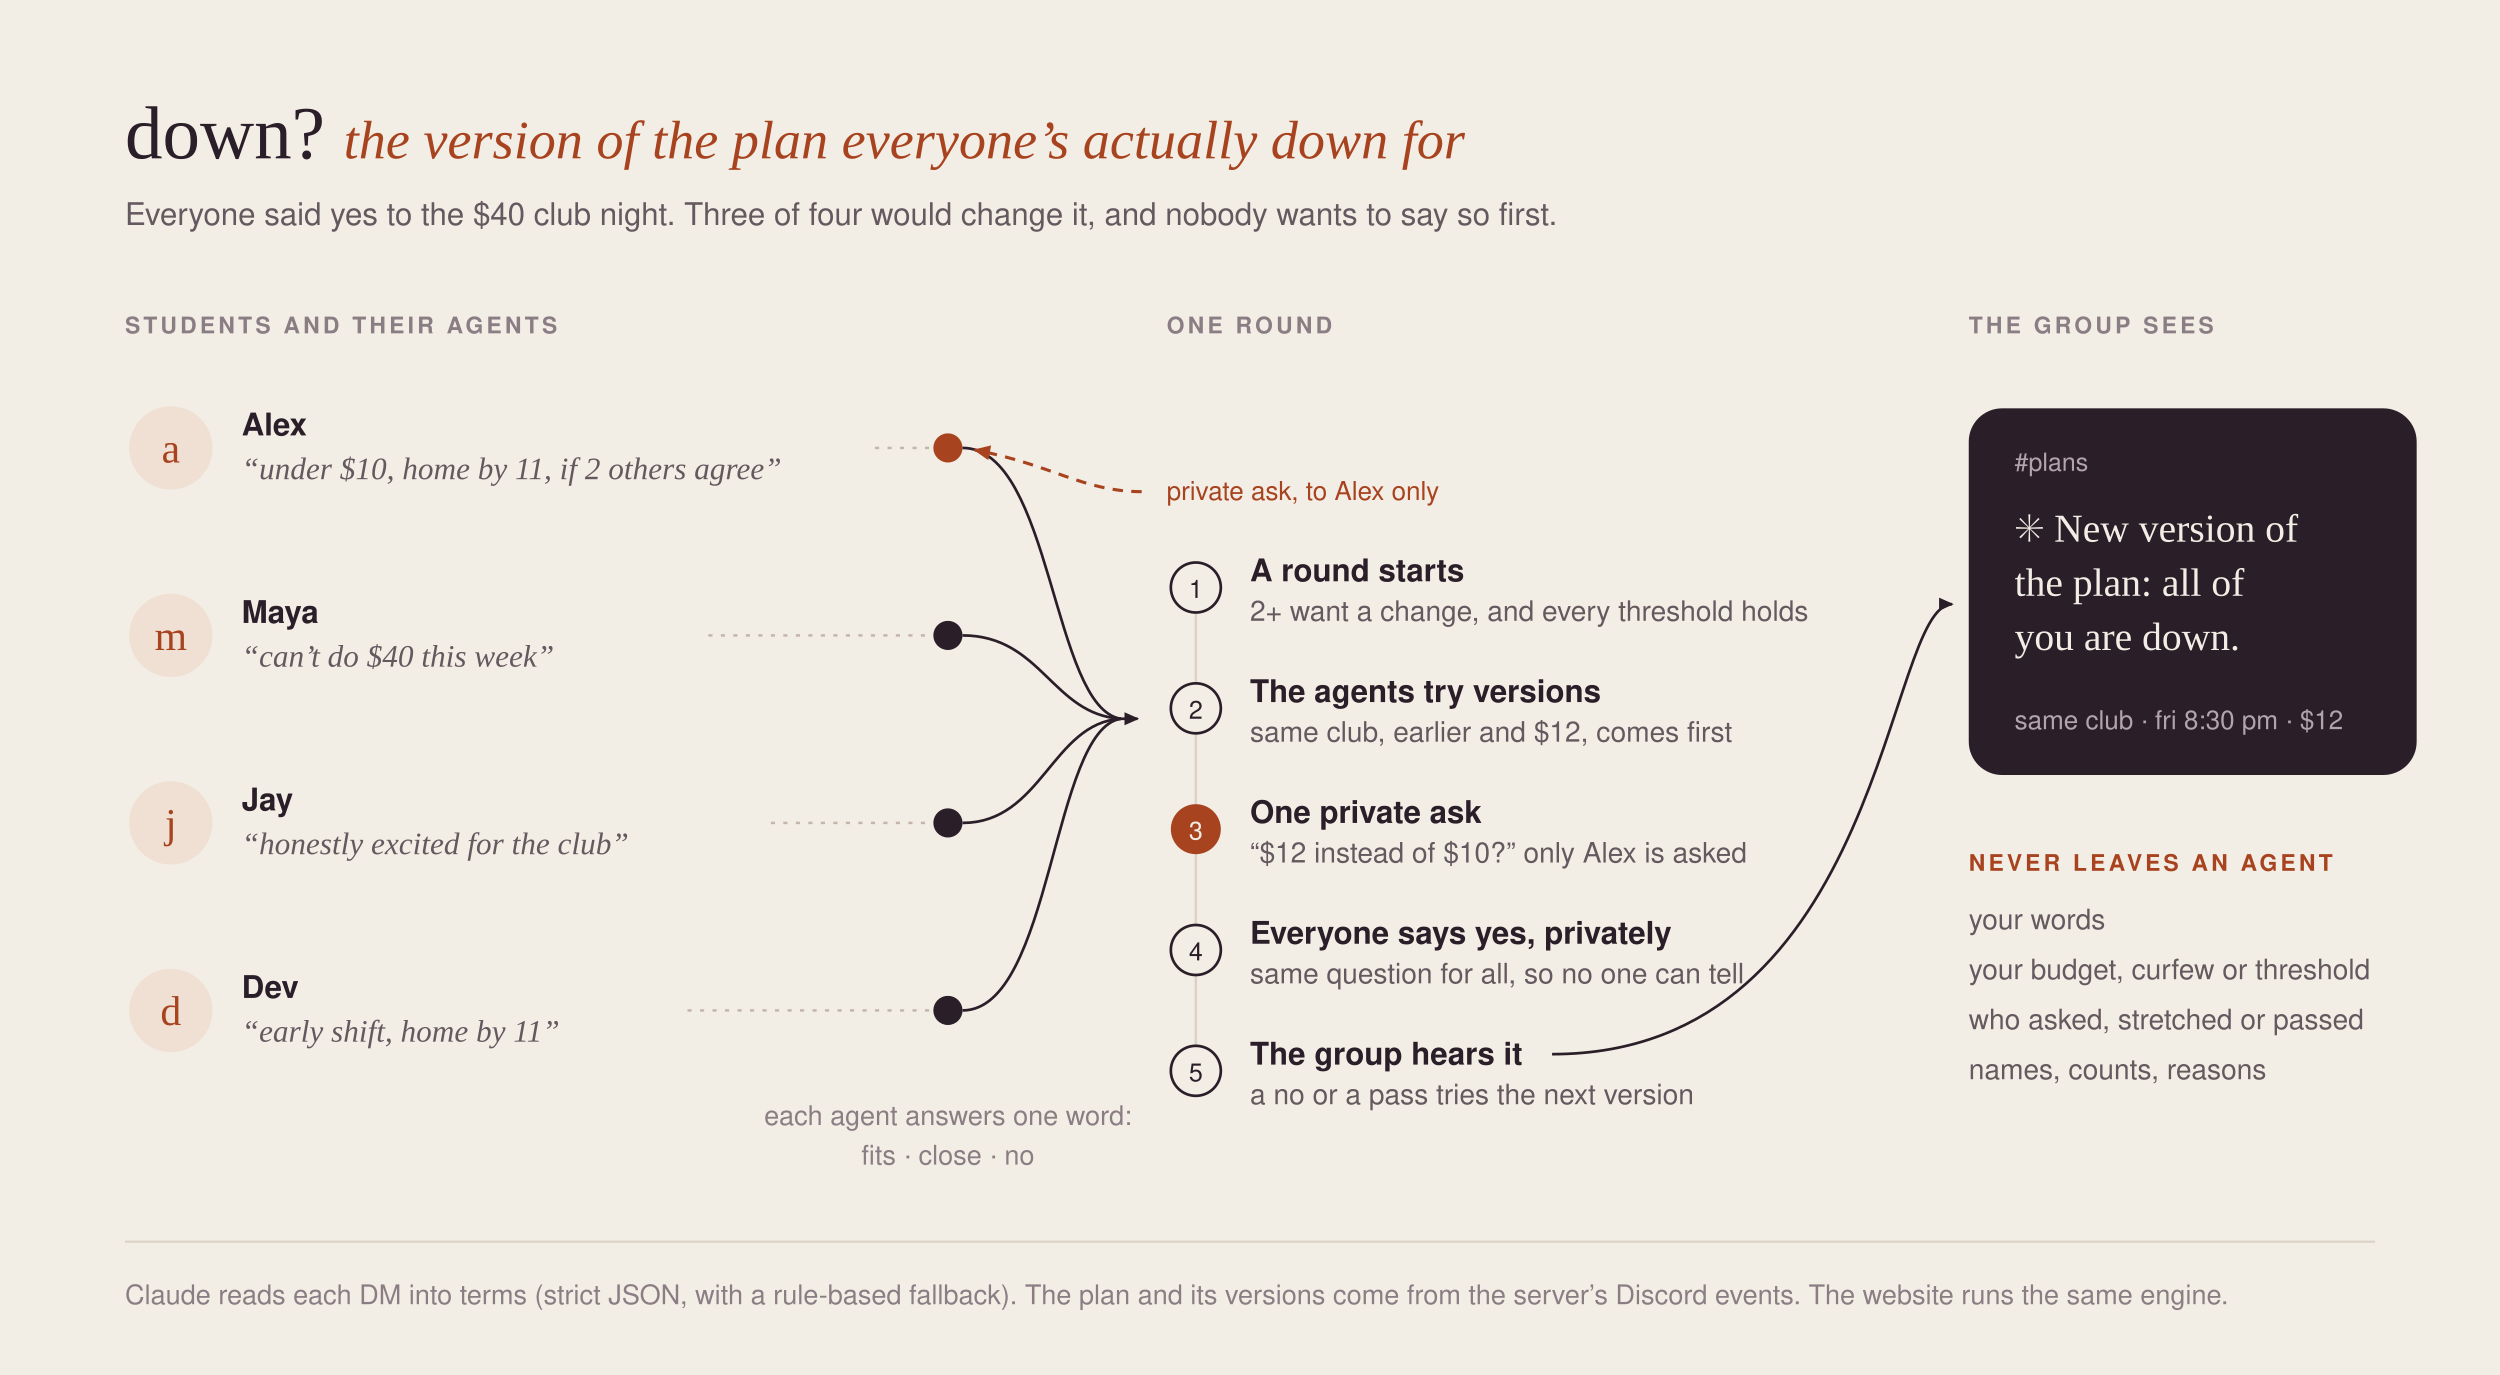
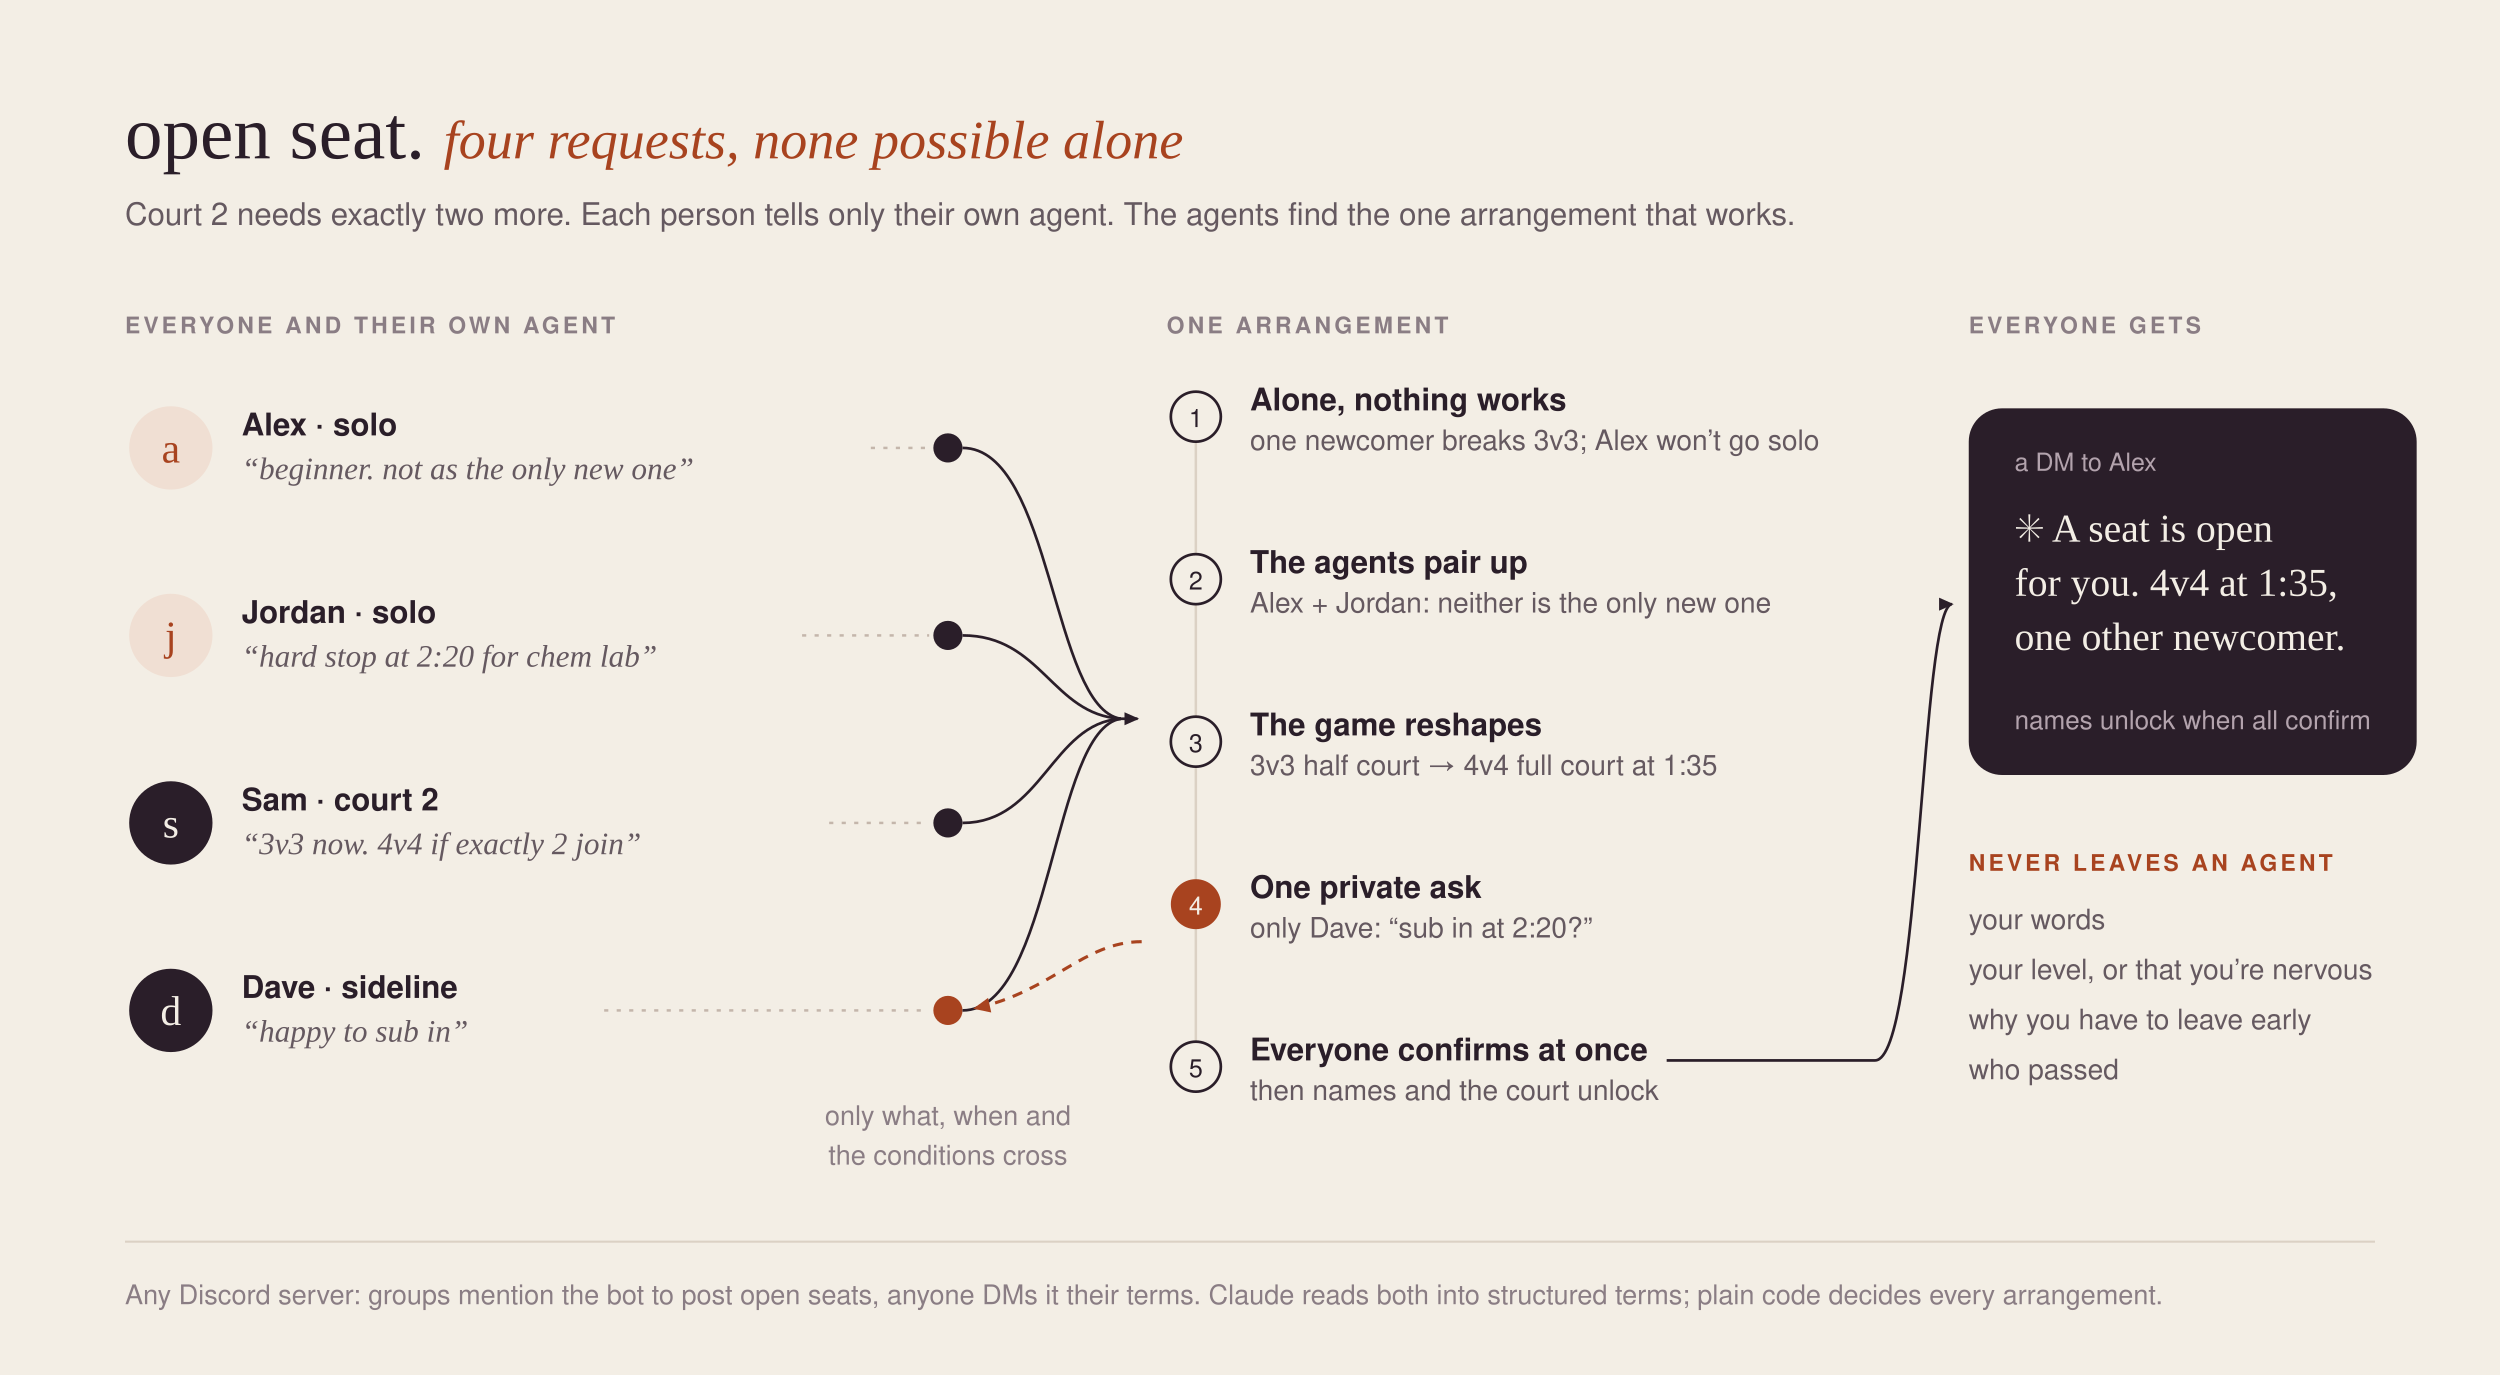
<svg xmlns="http://www.w3.org/2000/svg" viewBox="0 0 1200 660" width="1200" height="660" font-family="-apple-system, 'Segoe UI', Helvetica, Arial, sans-serif">
  <defs>
    <marker id="ink" viewBox="0 0 10 10" refX="8" refY="5" markerWidth="6" markerHeight="6" orient="auto">
      <path d="M0 1L9 5L0 9z" fill="#2a1e29" />
    </marker>
    <marker id="rust" viewBox="0 0 10 10" refX="8" refY="5" markerWidth="6" markerHeight="6" orient="auto">
      <path d="M0 1L9 5L0 9z" fill="#a8431f" />
    </marker>
    <style>
      .serif { font-family: Georgia, 'Times New Roman', serif; }
      .zone { font-size: 11px; letter-spacing: .14em; fill: #8a7d84; font-weight: 600; }
      .name { font-size: 15px; font-weight: 600; fill: #2a1e29; }
      .quote { font-family: Georgia, 'Times New Roman', serif; font-style: italic; font-size: 15px; fill: #655960; }
      .step { font-size: 15px; font-weight: 600; fill: #2a1e29; }
      .desc { font-size: 13.5px; fill: #655960; }
      .note { font-size: 13px; fill: #8a7d84; }
    </style>
  </defs>
  <rect width="1200" height="660" fill="#f3eee5" />
-   <text x="60" y="76" class="serif" font-size="36" fill="#2a1e29">down? <tspan font-style="italic" font-size="26" fill="#a8431f">the version of the plan everyone’s actually down for</tspan>
+   <text x="60" y="76" class="serif" font-size="36" fill="#2a1e29">open seat. <tspan font-style="italic" font-size="26" fill="#a8431f">four requests, none possible alone</tspan>
  </text>
-   <text x="60" y="108" font-size="15" fill="#655960">Everyone said yes to the $40 club night. Three of four would change it, and nobody wants to say so first.</text>
-   <text x="60" y="160" class="zone">STUDENTS AND THEIR AGENTS</text>
-   <text x="560" y="160" class="zone">ONE ROUND</text>
-   <text x="945" y="160" class="zone">THE GROUP SEES</text>
+   <text x="60" y="108" font-size="15" fill="#655960">Court 2 needs exactly two more. Each person tells only their own agent. The agents find the one arrangement that works.</text>
+   <text x="60" y="160" class="zone">EVERYONE AND THEIR OWN AGENT</text>
+   <text x="560" y="160" class="zone">ONE ARRANGEMENT</text>
+   <text x="945" y="160" class="zone">EVERYONE GETS</text>
  <g>
    <circle cx="82" cy="215" r="20" fill="#f0dfd3" />
    <text x="82" y="222" class="serif" font-size="20" fill="#a8431f" text-anchor="middle">a</text>
-     <text x="116" y="209" class="name">Alex</text>
-     <text x="116" y="230" class="quote">“under $10, home by 11, if 2 others agree”</text>
+     <text x="116" y="209" class="name">Alex · solo</text>
+     <text x="116" y="230" class="quote">“beginner. not as the only new one”</text>
    <circle cx="82" cy="305" r="20" fill="#f0dfd3" />
-     <text x="82" y="312" class="serif" font-size="20" fill="#a8431f" text-anchor="middle">m</text>
-     <text x="116" y="299" class="name">Maya</text>
-     <text x="116" y="320" class="quote">“can’t do $40 this week”</text>
-     <circle cx="82" cy="395" r="20" fill="#f0dfd3" />
-     <text x="82" y="402" class="serif" font-size="20" fill="#a8431f" text-anchor="middle">j</text>
-     <text x="116" y="389" class="name">Jay</text>
-     <text x="116" y="410" class="quote">“honestly excited for the club”</text>
-     <circle cx="82" cy="485" r="20" fill="#f0dfd3" />
-     <text x="82" y="492" class="serif" font-size="20" fill="#a8431f" text-anchor="middle">d</text>
-     <text x="116" y="479" class="name">Dev</text>
-     <text x="116" y="500" class="quote">“early shift, home by 11”</text>
+     <text x="82" y="312" class="serif" font-size="20" fill="#a8431f" text-anchor="middle">j</text>
+     <text x="116" y="299" class="name">Jordan · solo</text>
+     <text x="116" y="320" class="quote">“hard stop at 2:20 for chem lab”</text>
+     <circle cx="82" cy="395" r="20" fill="#2a1e29" />
+     <text x="82" y="402" class="serif" font-size="20" fill="#f3eee5" text-anchor="middle">s</text>
+     <text x="116" y="389" class="name">Sam · court 2</text>
+     <text x="116" y="410" class="quote">“3v3 now. 4v4 if exactly 2 join”</text>
+     <circle cx="82" cy="485" r="20" fill="#2a1e29" />
+     <text x="82" y="492" class="serif" font-size="20" fill="#f3eee5" text-anchor="middle">d</text>
+     <text x="116" y="479" class="name">Dave · sideline</text>
+     <text x="116" y="500" class="quote">“happy to sub in”</text>
  </g>
  <g>
-     <circle cx="455" cy="215" r="7" fill="#a8431f" />
+     <circle cx="455" cy="215" r="7" fill="#2a1e29" />
    <circle cx="455" cy="305" r="7" fill="#2a1e29" />
    <circle cx="455" cy="395" r="7" fill="#2a1e29" />
-     <circle cx="455" cy="485" r="7" fill="#2a1e29" />
+     <circle cx="455" cy="485" r="7" fill="#a8431f" />
  </g>
  <g stroke="#c4b6ab" stroke-width="1.2" stroke-dasharray="2 4">
-     <path d="M420 215H446" />
-     <path d="M340 305H446" />
-     <path d="M370 395H446" />
-     <path d="M330 485H446" />
+     <path d="M418 215H446" />
+     <path d="M385 305H446" />
+     <path d="M398 395H446" />
+     <path d="M290 485H446" />
  </g>
  <g stroke="#2a1e29" stroke-width="1.3" fill="none">
    <path d="M462 215C505 215 505 340 538 345" />
    <path d="M462 305C500 305 505 343 538 345" />
    <path d="M462 395C500 395 505 347 538 345" />
    <path d="M462 485C505 485 505 350 538 345" />
  </g>
  <path d="M536 345H546" stroke="#2a1e29" stroke-width="1.3" marker-end="url(#ink)" />
-   <path d="M548 236C520 236 505 223 468 216" stroke="#a8431f" stroke-width="1.5" fill="none" stroke-dasharray="5 4" marker-end="url(#rust)" />
-   <text x="560" y="240" font-size="12.5" fill="#a8431f">private ask, to Alex only</text>
-   <text x="455" y="540" class="note" text-anchor="middle">each agent answers one word:</text>
-   <text x="455" y="559" class="note" text-anchor="middle">fits · close · no</text>
-   <line x1="574" y1="282" x2="574" y2="512" stroke="#dbd1c4" stroke-width="1.2" />
+   <path d="M548 452C520 452 505 476 468 484" stroke="#a8431f" stroke-width="1.5" fill="none" stroke-dasharray="5 4" marker-end="url(#rust)" />
+   <text x="455" y="540" class="note" text-anchor="middle">only what, when and</text>
+   <text x="455" y="559" class="note" text-anchor="middle">the conditions cross</text>
+   <line x1="574" y1="200" x2="574" y2="512" stroke="#dbd1c4" stroke-width="1.2" />
  <g>
-     <circle cx="574" cy="282" r="12" fill="#f3eee5" stroke="#2a1e29" stroke-width="1.3" />
-     <text x="574" y="287" font-size="12" fill="#2a1e29" text-anchor="middle">1</text>
-     <text x="600" y="279" class="step">A round starts</text>
-     <text x="600" y="298" class="desc">2+ want a change, and every threshold holds</text>
-     <circle cx="574" cy="340" r="12" fill="#f3eee5" stroke="#2a1e29" stroke-width="1.3" />
-     <text x="574" y="345" font-size="12" fill="#2a1e29" text-anchor="middle">2</text>
-     <text x="600" y="337" class="step">The agents try versions</text>
-     <text x="600" y="356" class="desc">same club, earlier and $12, comes first</text>
-     <circle cx="574" cy="398" r="12" fill="#a8431f" />
-     <text x="574" y="403" font-size="12" fill="#f3eee5" text-anchor="middle">3</text>
-     <text x="600" y="395" class="step" fill="#a8431f">One private ask</text>
-     <text x="600" y="414" class="desc">“$12 instead of $10?” only Alex is asked</text>
-     <circle cx="574" cy="456" r="12" fill="#f3eee5" stroke="#2a1e29" stroke-width="1.3" />
-     <text x="574" y="461" font-size="12" fill="#2a1e29" text-anchor="middle">4</text>
-     <text x="600" y="453" class="step">Everyone says yes, privately</text>
-     <text x="600" y="472" class="desc">same question for all, so no one can tell</text>
-     <circle cx="574" cy="514" r="12" fill="#f3eee5" stroke="#2a1e29" stroke-width="1.3" />
-     <text x="574" y="519" font-size="12" fill="#2a1e29" text-anchor="middle">5</text>
-     <text x="600" y="511" class="step">The group hears it</text>
-     <text x="600" y="530" class="desc">a no or a pass tries the next version</text>
+     <circle cx="574" cy="200" r="12" fill="#f3eee5" stroke="#2a1e29" stroke-width="1.3" />
+     <text x="574" y="205" font-size="12" fill="#2a1e29" text-anchor="middle">1</text>
+     <text x="600" y="197" class="step">Alone, nothing works</text>
+     <text x="600" y="216" class="desc">one newcomer breaks 3v3; Alex won’t go solo</text>
+     <circle cx="574" cy="278" r="12" fill="#f3eee5" stroke="#2a1e29" stroke-width="1.3" />
+     <text x="574" y="283" font-size="12" fill="#2a1e29" text-anchor="middle">2</text>
+     <text x="600" y="275" class="step">The agents pair up</text>
+     <text x="600" y="294" class="desc">Alex + Jordan: neither is the only new one</text>
+     <circle cx="574" cy="356" r="12" fill="#f3eee5" stroke="#2a1e29" stroke-width="1.3" />
+     <text x="574" y="361" font-size="12" fill="#2a1e29" text-anchor="middle">3</text>
+     <text x="600" y="353" class="step">The game reshapes</text>
+     <text x="600" y="372" class="desc">3v3 half court → 4v4 full court at 1:35</text>
+     <circle cx="574" cy="434" r="12" fill="#a8431f" />
+     <text x="574" y="439" font-size="12" fill="#f3eee5" text-anchor="middle">4</text>
+     <text x="600" y="431" class="step" fill="#a8431f">One private ask</text>
+     <text x="600" y="450" class="desc">only Dave: “sub in at 2:20?”</text>
+     <circle cx="574" cy="512" r="12" fill="#f3eee5" stroke="#2a1e29" stroke-width="1.3" />
+     <text x="574" y="517" font-size="12" fill="#2a1e29" text-anchor="middle">5</text>
+     <text x="600" y="509" class="step">Everyone confirms at once</text>
+     <text x="600" y="528" class="desc">then names and the court unlock</text>
  </g>
-   <path d="M745 506C905 506 905 290 937 290" stroke="#2a1e29" stroke-width="1.3" fill="none" marker-end="url(#ink)" />
+   <path d="M800 509H900C922 509 922 290 937 290" stroke="#2a1e29" stroke-width="1.3" fill="none" marker-end="url(#ink)" />
  <rect x="945" y="196" width="215" height="176" rx="16" fill="#2a1e29" />
-   <text x="967" y="226" font-size="12" fill="#b3a3ad">#plans</text>
-   <text x="967" y="260" class="serif" font-size="19" fill="#f3eee5">✳ New version of</text>
-   <text x="967" y="286" class="serif" font-size="19" fill="#f3eee5">the plan: all of</text>
-   <text x="967" y="312" class="serif" font-size="19" fill="#f3eee5">you are down.</text>
-   <text x="967" y="350" font-size="12.5" fill="#b3a3ad">same club · fri 8:30 pm · $12</text>
+   <text x="967" y="226" font-size="12" fill="#b3a3ad">a DM to Alex</text>
+   <text x="967" y="260" class="serif" font-size="19" fill="#f3eee5">✳ A seat is open</text>
+   <text x="967" y="286" class="serif" font-size="19" fill="#f3eee5">for you. 4v4 at 1:35,</text>
+   <text x="967" y="312" class="serif" font-size="19" fill="#f3eee5">one other newcomer.</text>
+   <text x="967" y="350" font-size="12.5" fill="#b3a3ad">names unlock when all confirm</text>
  <text x="945" y="418" class="zone" style="fill:#a8431f">NEVER LEAVES AN AGENT</text>
  <g class="desc">
    <text x="945" y="446">your words</text>
-     <text x="945" y="470">your budget, curfew or threshold</text>
-     <text x="945" y="494">who asked, stretched or passed</text>
-     <text x="945" y="518">names, counts, reasons</text>
+     <text x="945" y="470">your level, or that you’re nervous</text>
+     <text x="945" y="494">why you have to leave early</text>
+     <text x="945" y="518">who passed</text>
  </g>
  <line x1="60" y1="596" x2="1140" y2="596" stroke="#dbd1c4" stroke-width="1" />
-   <text x="60" y="626" class="note">Claude reads each DM into terms (strict JSON, with a rule-based fallback). The plan and its versions come from the server’s Discord events. The website runs the same engine.</text>
+   <text x="60" y="626" class="note">Any Discord server: groups mention the bot to post open seats, anyone DMs it their terms. Claude reads both into structured terms; plain code decides every arrangement.</text>
</svg>
